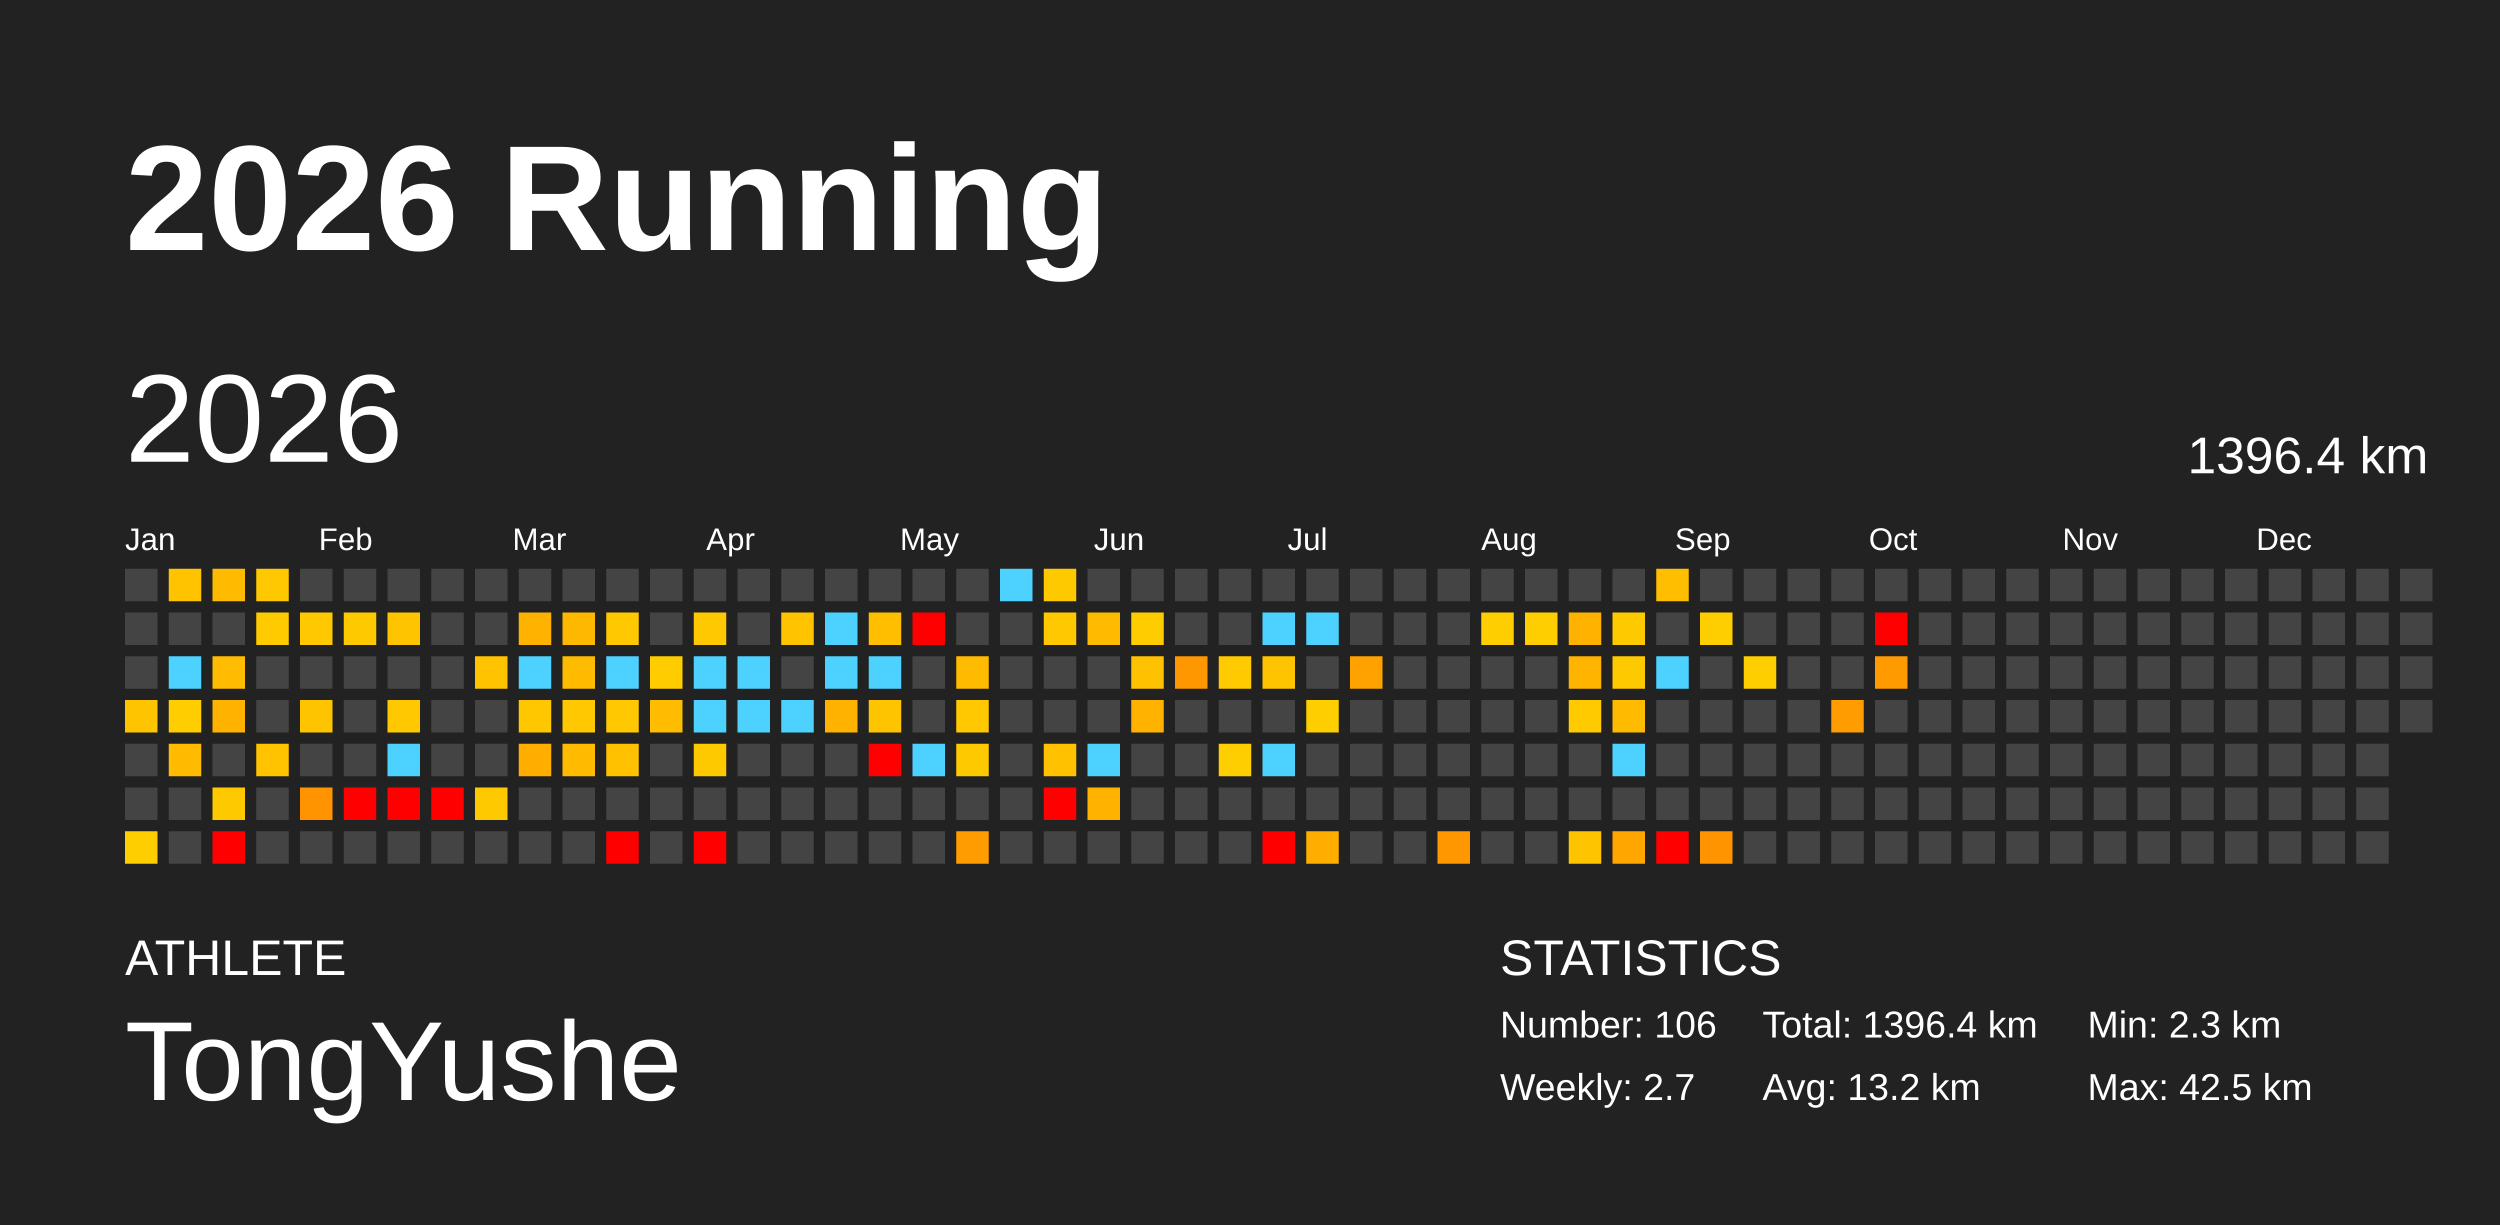
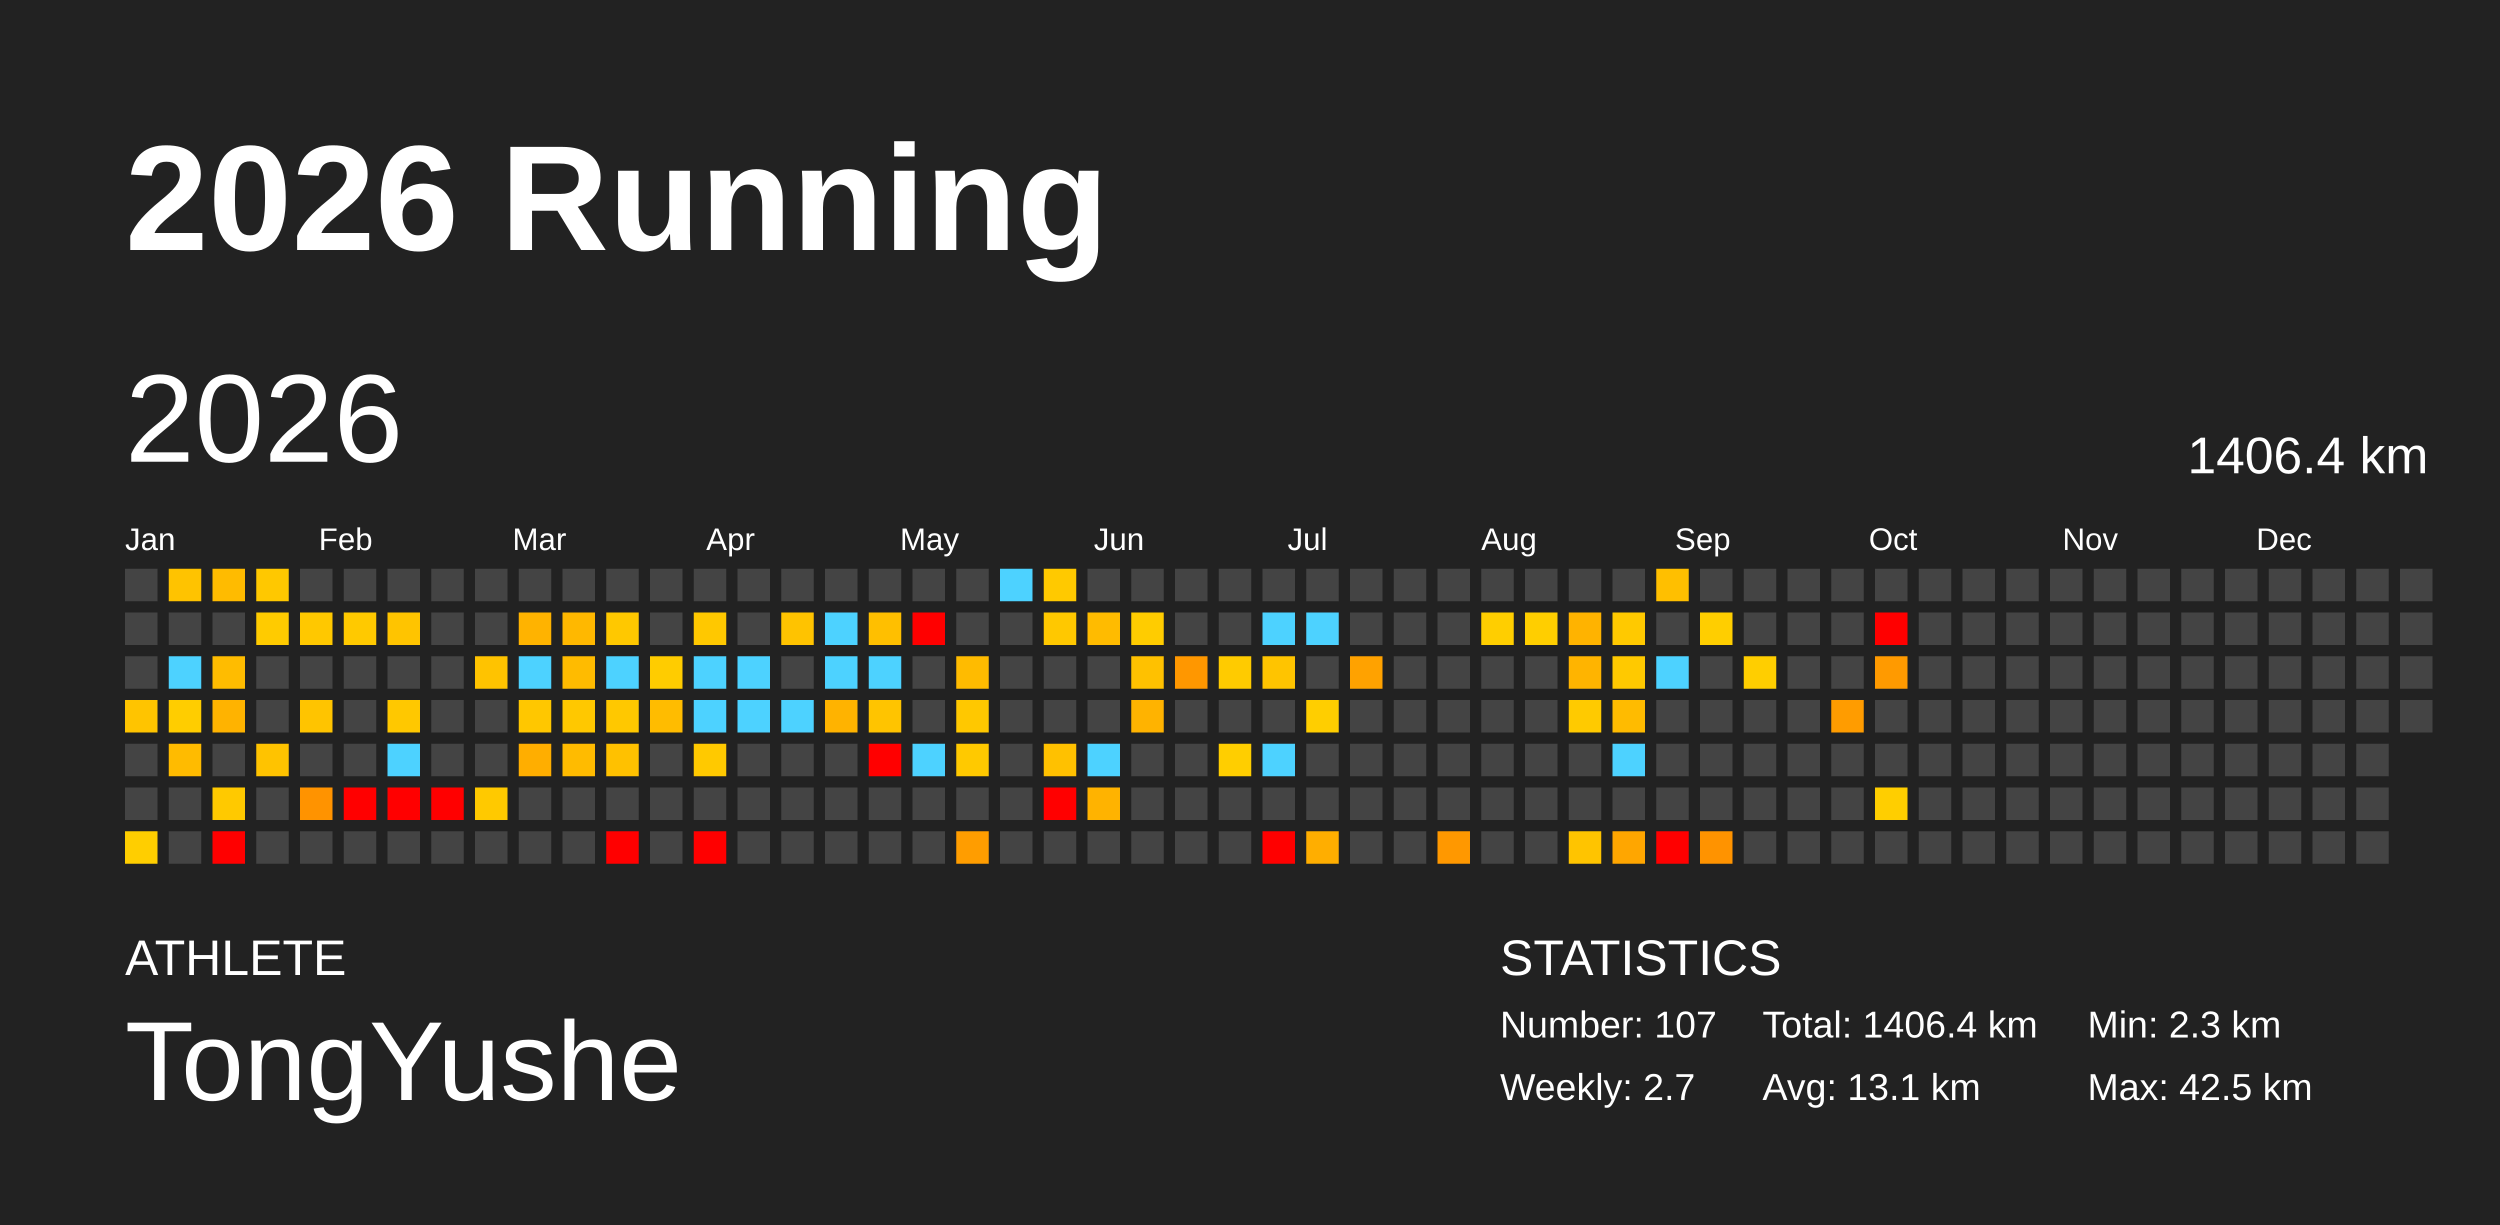
<svg xmlns="http://www.w3.org/2000/svg" baseProfile="full" height="98mm" version="1.1" viewBox="0,0,200,98" width="200mm">
  <defs />
  <rect fill="#222222" height="98" width="200" x="0" y="0" />
  <text fill="#FFFFFF" style="font-size:12px; font-family:Arial; font-weight:bold;" x="10" y="20">2026 Running</text>
  <text fill="#FFFFFF" style="font-size:4px; font-family:Arial" x="10" y="78">ATHLETE</text>
  <text fill="#FFFFFF" style="font-size:9px; font-family:Arial" x="10" y="88">TongYushe</text>
  <text fill="#FFFFFF" style="font-size:4px; font-family:Arial" x="120" y="78">STATISTICS</text>
-   <text fill="#FFFFFF" style="font-size:3px; font-family:Arial" x="120" y="83">Number: 106</text>
+   <text fill="#FFFFFF" style="font-size:3px; font-family:Arial" x="120" y="83">Number: 107</text>
  <text fill="#FFFFFF" style="font-size:3px; font-family:Arial" x="120" y="88">Weekly: 2.7</text>
-   <text fill="#FFFFFF" style="font-size:3px; font-family:Arial" x="141" y="83">Total: 1396.4 km</text>
-   <text fill="#FFFFFF" style="font-size:3px; font-family:Arial" x="141" y="88">Avg: 13.2 km</text>
+   <text fill="#FFFFFF" style="font-size:3px; font-family:Arial" x="141" y="83">Total: 1406.4 km</text>
+   <text fill="#FFFFFF" style="font-size:3px; font-family:Arial" x="141" y="88">Avg: 13.1 km</text>
  <text fill="#FFFFFF" style="font-size:3px; font-family:Arial" x="167" y="83">Min: 2.3 km</text>
  <text fill="#FFFFFF" style="font-size:3px; font-family:Arial" x="167" y="88">Max: 42.5 km</text>
  <text dominant-baseline="hanging" fill="#FFFFFF" style="font-size:10.0px; font-family:Arial;" x="10" y="30">2026</text>
-   <text dominant-baseline="hanging" fill="#FFFFFF" style="font-size:4.125px; font-family:Arial;" x="175" y="35">1396.4 km</text>
+   <text dominant-baseline="hanging" fill="#FFFFFF" style="font-size:4.125px; font-family:Arial;" x="175" y="35">1406.4 km</text>
  <text fill="#FFFFFF" style="font-size:2.5px; font-family:Arial" x="10.0" y="44">Jan</text>
  <text fill="#FFFFFF" style="font-size:2.5px; font-family:Arial" x="25.5" y="44">Feb</text>
  <text fill="#FFFFFF" style="font-size:2.5px; font-family:Arial" x="41.0" y="44">Mar</text>
  <text fill="#FFFFFF" style="font-size:2.5px; font-family:Arial" x="56.5" y="44">Apr</text>
  <text fill="#FFFFFF" style="font-size:2.5px; font-family:Arial" x="72.0" y="44">May</text>
  <text fill="#FFFFFF" style="font-size:2.5px; font-family:Arial" x="87.5" y="44">Jun</text>
  <text fill="#FFFFFF" style="font-size:2.5px; font-family:Arial" x="103.0" y="44">Jul</text>
  <text fill="#FFFFFF" style="font-size:2.5px; font-family:Arial" x="118.5" y="44">Aug</text>
  <text fill="#FFFFFF" style="font-size:2.5px; font-family:Arial" x="134.0" y="44">Sep</text>
  <text fill="#FFFFFF" style="font-size:2.5px; font-family:Arial" x="149.5" y="44">Oct</text>
  <text fill="#FFFFFF" style="font-size:2.5px; font-family:Arial" x="165.0" y="44">Nov</text>
  <text fill="#FFFFFF" style="font-size:2.5px; font-family:Arial" x="180.5" y="44">Dec</text>
  <rect fill="#444444" height="2.6" width="2.6" x="10.0" y="45.5" />
  <rect fill="#444444" height="2.6" width="2.6" x="10.0" y="49.0" />
  <rect fill="#444444" height="2.6" width="2.6" x="10.0" y="52.5" />
  <rect fill="#ffc400" height="2.6" width="2.6" x="10.0" y="56.0" />
  <rect fill="#444444" height="2.6" width="2.6" x="10.0" y="59.5" />
  <rect fill="#444444" height="2.6" width="2.6" x="10.0" y="63.0" />
  <rect fill="#ffce00" height="2.6" width="2.6" x="10.0" y="66.5" />
  <rect fill="#ffc300" height="2.6" width="2.6" x="13.5" y="45.5" />
  <rect fill="#444444" height="2.6" width="2.6" x="13.5" y="49.0" />
  <rect fill="#4dd2ff" height="2.6" width="2.6" x="13.5" y="52.5" />
  <rect fill="#ffcd00" height="2.6" width="2.6" x="13.5" y="56.0" />
  <rect fill="#ffbb00" height="2.6" width="2.6" x="13.5" y="59.5" />
  <rect fill="#444444" height="2.6" width="2.6" x="13.5" y="63.0" />
  <rect fill="#444444" height="2.6" width="2.6" x="13.5" y="66.5" />
  <rect fill="#ffbb00" height="2.6" width="2.6" x="17.0" y="45.5" />
  <rect fill="#444444" height="2.6" width="2.6" x="17.0" y="49.0" />
  <rect fill="#ffbc00" height="2.6" width="2.6" x="17.0" y="52.5" />
  <rect fill="#ffb300" height="2.6" width="2.6" x="17.0" y="56.0" />
  <rect fill="#444444" height="2.6" width="2.6" x="17.0" y="59.5" />
  <rect fill="#ffc900" height="2.6" width="2.6" x="17.0" y="63.0" />
  <rect fill="red" height="2.6" width="2.6" x="17.0" y="66.5" />
  <rect fill="#ffc800" height="2.6" width="2.6" x="20.5" y="45.5" />
  <rect fill="#ffcb00" height="2.6" width="2.6" x="20.5" y="49.0" />
  <rect fill="#444444" height="2.6" width="2.6" x="20.5" y="52.5" />
  <rect fill="#444444" height="2.6" width="2.6" x="20.5" y="56.0" />
  <rect fill="#ffc300" height="2.6" width="2.6" x="20.5" y="59.5" />
  <rect fill="#444444" height="2.6" width="2.6" x="20.5" y="63.0" />
  <rect fill="#444444" height="2.6" width="2.6" x="20.5" y="66.5" />
  <rect fill="#444444" height="2.6" width="2.6" x="24.0" y="45.5" />
  <rect fill="#ffc800" height="2.6" width="2.6" x="24.0" y="49.0" />
  <rect fill="#444444" height="2.6" width="2.6" x="24.0" y="52.5" />
  <rect fill="#ffc400" height="2.6" width="2.6" x="24.0" y="56.0" />
  <rect fill="#444444" height="2.6" width="2.6" x="24.0" y="59.5" />
  <rect fill="#ff9300" height="2.6" width="2.6" x="24.0" y="63.0" />
  <rect fill="#444444" height="2.6" width="2.6" x="24.0" y="66.5" />
  <rect fill="#444444" height="2.6" width="2.6" x="27.5" y="45.5" />
  <rect fill="#ffc900" height="2.6" width="2.6" x="27.5" y="49.0" />
  <rect fill="#444444" height="2.6" width="2.6" x="27.5" y="52.5" />
  <rect fill="#444444" height="2.6" width="2.6" x="27.5" y="56.0" />
  <rect fill="#444444" height="2.6" width="2.6" x="27.5" y="59.5" />
  <rect fill="red" height="2.6" width="2.6" x="27.5" y="63.0" />
  <rect fill="#444444" height="2.6" width="2.6" x="27.5" y="66.5" />
  <rect fill="#444444" height="2.6" width="2.6" x="31.0" y="45.5" />
  <rect fill="#ffc400" height="2.6" width="2.6" x="31.0" y="49.0" />
  <rect fill="#444444" height="2.6" width="2.6" x="31.0" y="52.5" />
  <rect fill="#ffc800" height="2.6" width="2.6" x="31.0" y="56.0" />
  <rect fill="#4dd2ff" height="2.6" width="2.6" x="31.0" y="59.5" />
  <rect fill="red" height="2.6" width="2.6" x="31.0" y="63.0" />
  <rect fill="#444444" height="2.6" width="2.6" x="31.0" y="66.5" />
  <rect fill="#444444" height="2.6" width="2.6" x="34.5" y="45.5" />
  <rect fill="#444444" height="2.6" width="2.6" x="34.5" y="49.0" />
  <rect fill="#444444" height="2.6" width="2.6" x="34.5" y="52.5" />
  <rect fill="#444444" height="2.6" width="2.6" x="34.5" y="56.0" />
  <rect fill="#444444" height="2.6" width="2.6" x="34.5" y="59.5" />
  <rect fill="red" height="2.6" width="2.6" x="34.5" y="63.0" />
  <rect fill="#444444" height="2.6" width="2.6" x="34.5" y="66.5" />
  <rect fill="#444444" height="2.6" width="2.6" x="38.0" y="45.5" />
  <rect fill="#444444" height="2.6" width="2.6" x="38.0" y="49.0" />
  <rect fill="#ffc300" height="2.6" width="2.6" x="38.0" y="52.5" />
  <rect fill="#444444" height="2.6" width="2.6" x="38.0" y="56.0" />
  <rect fill="#444444" height="2.6" width="2.6" x="38.0" y="59.5" />
  <rect fill="#ffc900" height="2.6" width="2.6" x="38.0" y="63.0" />
  <rect fill="#444444" height="2.6" width="2.6" x="38.0" y="66.5" />
  <rect fill="#444444" height="2.6" width="2.6" x="41.5" y="45.5" />
  <rect fill="#ffb300" height="2.6" width="2.6" x="41.5" y="49.0" />
  <rect fill="#4dd2ff" height="2.6" width="2.6" x="41.5" y="52.5" />
  <rect fill="#ffc700" height="2.6" width="2.6" x="41.5" y="56.0" />
  <rect fill="#ffae00" height="2.6" width="2.6" x="41.5" y="59.5" />
  <rect fill="#444444" height="2.6" width="2.6" x="41.5" y="63.0" />
  <rect fill="#444444" height="2.6" width="2.6" x="41.5" y="66.5" />
  <rect fill="#444444" height="2.6" width="2.6" x="45.0" y="45.5" />
  <rect fill="#ffb800" height="2.6" width="2.6" x="45.0" y="49.0" />
  <rect fill="#ffbb00" height="2.6" width="2.6" x="45.0" y="52.5" />
  <rect fill="#ffc800" height="2.6" width="2.6" x="45.0" y="56.0" />
  <rect fill="#ffbb00" height="2.6" width="2.6" x="45.0" y="59.5" />
  <rect fill="#444444" height="2.6" width="2.6" x="45.0" y="63.0" />
  <rect fill="#444444" height="2.6" width="2.6" x="45.0" y="66.5" />
  <rect fill="#444444" height="2.6" width="2.6" x="48.5" y="45.5" />
  <rect fill="#ffc800" height="2.6" width="2.6" x="48.5" y="49.0" />
  <rect fill="#4dd2ff" height="2.6" width="2.6" x="48.5" y="52.5" />
  <rect fill="#ffc800" height="2.6" width="2.6" x="48.5" y="56.0" />
  <rect fill="#ffc100" height="2.6" width="2.6" x="48.5" y="59.5" />
  <rect fill="#444444" height="2.6" width="2.6" x="48.5" y="63.0" />
  <rect fill="red" height="2.6" width="2.6" x="48.5" y="66.5" />
  <rect fill="#444444" height="2.6" width="2.6" x="52.0" y="45.5" />
  <rect fill="#444444" height="2.6" width="2.6" x="52.0" y="49.0" />
  <rect fill="#ffcc00" height="2.6" width="2.6" x="52.0" y="52.5" />
  <rect fill="#ffbc00" height="2.6" width="2.6" x="52.0" y="56.0" />
  <rect fill="#444444" height="2.6" width="2.6" x="52.0" y="59.5" />
  <rect fill="#444444" height="2.6" width="2.6" x="52.0" y="63.0" />
  <rect fill="#444444" height="2.6" width="2.6" x="52.0" y="66.5" />
  <rect fill="#444444" height="2.6" width="2.6" x="55.5" y="45.5" />
  <rect fill="#ffc800" height="2.6" width="2.6" x="55.5" y="49.0" />
  <rect fill="#4dd2ff" height="2.6" width="2.6" x="55.5" y="52.5" />
  <rect fill="#4dd2ff" height="2.6" width="2.6" x="55.5" y="56.0" />
  <rect fill="#ffc900" height="2.6" width="2.6" x="55.5" y="59.5" />
  <rect fill="#444444" height="2.6" width="2.6" x="55.5" y="63.0" />
  <rect fill="red" height="2.6" width="2.6" x="55.5" y="66.5" />
  <rect fill="#444444" height="2.6" width="2.6" x="59.0" y="45.5" />
  <rect fill="#444444" height="2.6" width="2.6" x="59.0" y="49.0" />
  <rect fill="#4dd2ff" height="2.6" width="2.6" x="59.0" y="52.5" />
  <rect fill="#4dd2ff" height="2.6" width="2.6" x="59.0" y="56.0" />
  <rect fill="#444444" height="2.6" width="2.6" x="59.0" y="59.5" />
  <rect fill="#444444" height="2.6" width="2.6" x="59.0" y="63.0" />
  <rect fill="#444444" height="2.6" width="2.6" x="59.0" y="66.5" />
  <rect fill="#444444" height="2.6" width="2.6" x="62.5" y="45.5" />
  <rect fill="#ffc300" height="2.6" width="2.6" x="62.5" y="49.0" />
  <rect fill="#444444" height="2.6" width="2.6" x="62.5" y="52.5" />
  <rect fill="#4dd2ff" height="2.6" width="2.6" x="62.5" y="56.0" />
  <rect fill="#444444" height="2.6" width="2.6" x="62.5" y="59.5" />
  <rect fill="#444444" height="2.6" width="2.6" x="62.5" y="63.0" />
  <rect fill="#444444" height="2.6" width="2.6" x="62.5" y="66.5" />
  <rect fill="#444444" height="2.6" width="2.6" x="66.0" y="45.5" />
  <rect fill="#4dd2ff" height="2.6" width="2.6" x="66.0" y="49.0" />
  <rect fill="#4dd2ff" height="2.6" width="2.6" x="66.0" y="52.5" />
  <rect fill="#ffb300" height="2.6" width="2.6" x="66.0" y="56.0" />
  <rect fill="#444444" height="2.6" width="2.6" x="66.0" y="59.5" />
  <rect fill="#444444" height="2.6" width="2.6" x="66.0" y="63.0" />
  <rect fill="#444444" height="2.6" width="2.6" x="66.0" y="66.5" />
  <rect fill="#444444" height="2.6" width="2.6" x="69.5" y="45.5" />
  <rect fill="#ffbf00" height="2.6" width="2.6" x="69.5" y="49.0" />
  <rect fill="#4dd2ff" height="2.6" width="2.6" x="69.5" y="52.5" />
  <rect fill="#ffc400" height="2.6" width="2.6" x="69.5" y="56.0" />
  <rect fill="red" height="2.6" width="2.6" x="69.5" y="59.5" />
  <rect fill="#444444" height="2.6" width="2.6" x="69.5" y="63.0" />
  <rect fill="#444444" height="2.6" width="2.6" x="69.5" y="66.5" />
  <rect fill="#444444" height="2.6" width="2.6" x="73.0" y="45.5" />
  <rect fill="red" height="2.6" width="2.6" x="73.0" y="49.0" />
  <rect fill="#444444" height="2.6" width="2.6" x="73.0" y="52.5" />
  <rect fill="#444444" height="2.6" width="2.6" x="73.0" y="56.0" />
  <rect fill="#4dd2ff" height="2.6" width="2.6" x="73.0" y="59.5" />
  <rect fill="#444444" height="2.6" width="2.6" x="73.0" y="63.0" />
  <rect fill="#444444" height="2.6" width="2.6" x="73.0" y="66.5" />
  <rect fill="#444444" height="2.6" width="2.6" x="76.5" y="45.5" />
  <rect fill="#444444" height="2.6" width="2.6" x="76.5" y="49.0" />
  <rect fill="#ffbb00" height="2.6" width="2.6" x="76.5" y="52.5" />
  <rect fill="#ffc800" height="2.6" width="2.6" x="76.5" y="56.0" />
  <rect fill="#ffc900" height="2.6" width="2.6" x="76.5" y="59.5" />
  <rect fill="#444444" height="2.6" width="2.6" x="76.5" y="63.0" />
  <rect fill="#ff9d00" height="2.6" width="2.6" x="76.5" y="66.5" />
  <rect fill="#4dd2ff" height="2.6" width="2.6" x="80.0" y="45.5" />
  <rect fill="#444444" height="2.6" width="2.6" x="80.0" y="49.0" />
  <rect fill="#444444" height="2.6" width="2.6" x="80.0" y="52.5" />
  <rect fill="#444444" height="2.6" width="2.6" x="80.0" y="56.0" />
  <rect fill="#444444" height="2.6" width="2.6" x="80.0" y="59.5" />
  <rect fill="#444444" height="2.6" width="2.6" x="80.0" y="63.0" />
  <rect fill="#444444" height="2.6" width="2.6" x="80.0" y="66.5" />
  <rect fill="#ffc900" height="2.6" width="2.6" x="83.5" y="45.5" />
  <rect fill="#ffc800" height="2.6" width="2.6" x="83.5" y="49.0" />
  <rect fill="#444444" height="2.6" width="2.6" x="83.5" y="52.5" />
  <rect fill="#444444" height="2.6" width="2.6" x="83.5" y="56.0" />
  <rect fill="#ffc100" height="2.6" width="2.6" x="83.5" y="59.5" />
  <rect fill="red" height="2.6" width="2.6" x="83.5" y="63.0" />
  <rect fill="#444444" height="2.6" width="2.6" x="83.5" y="66.5" />
  <rect fill="#444444" height="2.6" width="2.6" x="87.0" y="45.5" />
  <rect fill="#ffbb00" height="2.6" width="2.6" x="87.0" y="49.0" />
  <rect fill="#444444" height="2.6" width="2.6" x="87.0" y="52.5" />
  <rect fill="#444444" height="2.6" width="2.6" x="87.0" y="56.0" />
  <rect fill="#4dd2ff" height="2.6" width="2.6" x="87.0" y="59.5" />
  <rect fill="#ffb300" height="2.6" width="2.6" x="87.0" y="63.0" />
  <rect fill="#444444" height="2.6" width="2.6" x="87.0" y="66.5" />
  <rect fill="#444444" height="2.6" width="2.6" x="90.5" y="45.5" />
  <rect fill="#ffcc00" height="2.6" width="2.6" x="90.5" y="49.0" />
  <rect fill="#ffc100" height="2.6" width="2.6" x="90.5" y="52.5" />
  <rect fill="#ffb300" height="2.6" width="2.6" x="90.5" y="56.0" />
  <rect fill="#444444" height="2.6" width="2.6" x="90.5" y="59.5" />
  <rect fill="#444444" height="2.6" width="2.6" x="90.5" y="63.0" />
  <rect fill="#444444" height="2.6" width="2.6" x="90.5" y="66.5" />
  <rect fill="#444444" height="2.6" width="2.6" x="94.0" y="45.5" />
  <rect fill="#444444" height="2.6" width="2.6" x="94.0" y="49.0" />
  <rect fill="#ff9700" height="2.6" width="2.6" x="94.0" y="52.5" />
  <rect fill="#444444" height="2.6" width="2.6" x="94.0" y="56.0" />
  <rect fill="#444444" height="2.6" width="2.6" x="94.0" y="59.5" />
  <rect fill="#444444" height="2.6" width="2.6" x="94.0" y="63.0" />
  <rect fill="#444444" height="2.6" width="2.6" x="94.0" y="66.5" />
  <rect fill="#444444" height="2.6" width="2.6" x="97.5" y="45.5" />
  <rect fill="#444444" height="2.6" width="2.6" x="97.5" y="49.0" />
  <rect fill="#ffcb00" height="2.6" width="2.6" x="97.5" y="52.5" />
  <rect fill="#444444" height="2.6" width="2.6" x="97.5" y="56.0" />
  <rect fill="#ffce00" height="2.6" width="2.6" x="97.5" y="59.5" />
  <rect fill="#444444" height="2.6" width="2.6" x="97.5" y="63.0" />
  <rect fill="#444444" height="2.6" width="2.6" x="97.5" y="66.5" />
  <rect fill="#444444" height="2.6" width="2.6" x="101.0" y="45.5" />
  <rect fill="#4dd2ff" height="2.6" width="2.6" x="101.0" y="49.0" />
  <rect fill="#ffc400" height="2.6" width="2.6" x="101.0" y="52.5" />
  <rect fill="#444444" height="2.6" width="2.6" x="101.0" y="56.0" />
  <rect fill="#4dd2ff" height="2.6" width="2.6" x="101.0" y="59.5" />
  <rect fill="#444444" height="2.6" width="2.6" x="101.0" y="63.0" />
  <rect fill="red" height="2.6" width="2.6" x="101.0" y="66.5" />
  <rect fill="#444444" height="2.6" width="2.6" x="104.5" y="45.5" />
  <rect fill="#4dd2ff" height="2.6" width="2.6" x="104.5" y="49.0" />
  <rect fill="#444444" height="2.6" width="2.6" x="104.5" y="52.5" />
  <rect fill="#ffce00" height="2.6" width="2.6" x="104.5" y="56.0" />
  <rect fill="#444444" height="2.6" width="2.6" x="104.5" y="59.5" />
  <rect fill="#444444" height="2.6" width="2.6" x="104.5" y="63.0" />
  <rect fill="#ffae00" height="2.6" width="2.6" x="104.5" y="66.5" />
  <rect fill="#444444" height="2.6" width="2.6" x="108.0" y="45.5" />
  <rect fill="#444444" height="2.6" width="2.6" x="108.0" y="49.0" />
  <rect fill="#ffa200" height="2.6" width="2.6" x="108.0" y="52.5" />
  <rect fill="#444444" height="2.6" width="2.6" x="108.0" y="56.0" />
  <rect fill="#444444" height="2.6" width="2.6" x="108.0" y="59.5" />
  <rect fill="#444444" height="2.6" width="2.6" x="108.0" y="63.0" />
  <rect fill="#444444" height="2.6" width="2.6" x="108.0" y="66.5" />
  <rect fill="#444444" height="2.6" width="2.6" x="111.5" y="45.5" />
  <rect fill="#444444" height="2.6" width="2.6" x="111.5" y="49.0" />
  <rect fill="#444444" height="2.6" width="2.6" x="111.5" y="52.5" />
  <rect fill="#444444" height="2.6" width="2.6" x="111.5" y="56.0" />
  <rect fill="#444444" height="2.6" width="2.6" x="111.5" y="59.5" />
  <rect fill="#444444" height="2.6" width="2.6" x="111.5" y="63.0" />
  <rect fill="#444444" height="2.6" width="2.6" x="111.5" y="66.5" />
  <rect fill="#444444" height="2.6" width="2.6" x="115.0" y="45.5" />
  <rect fill="#444444" height="2.6" width="2.6" x="115.0" y="49.0" />
  <rect fill="#444444" height="2.6" width="2.6" x="115.0" y="52.5" />
  <rect fill="#444444" height="2.6" width="2.6" x="115.0" y="56.0" />
  <rect fill="#444444" height="2.6" width="2.6" x="115.0" y="59.5" />
  <rect fill="#444444" height="2.6" width="2.6" x="115.0" y="63.0" />
  <rect fill="#ff9800" height="2.6" width="2.6" x="115.0" y="66.5" />
  <rect fill="#444444" height="2.6" width="2.6" x="118.5" y="45.5" />
  <rect fill="#ffce00" height="2.6" width="2.6" x="118.5" y="49.0" />
  <rect fill="#444444" height="2.6" width="2.6" x="118.5" y="52.5" />
  <rect fill="#444444" height="2.6" width="2.6" x="118.5" y="56.0" />
  <rect fill="#444444" height="2.6" width="2.6" x="118.5" y="59.5" />
  <rect fill="#444444" height="2.6" width="2.6" x="118.5" y="63.0" />
  <rect fill="#444444" height="2.6" width="2.6" x="118.5" y="66.5" />
  <rect fill="#444444" height="2.6" width="2.6" x="122.0" y="45.5" />
  <rect fill="#ffce00" height="2.6" width="2.6" x="122.0" y="49.0" />
  <rect fill="#444444" height="2.6" width="2.6" x="122.0" y="52.5" />
  <rect fill="#444444" height="2.6" width="2.6" x="122.0" y="56.0" />
  <rect fill="#444444" height="2.6" width="2.6" x="122.0" y="59.5" />
  <rect fill="#444444" height="2.6" width="2.6" x="122.0" y="63.0" />
  <rect fill="#444444" height="2.6" width="2.6" x="122.0" y="66.5" />
  <rect fill="#444444" height="2.6" width="2.6" x="125.5" y="45.5" />
  <rect fill="#ffb300" height="2.6" width="2.6" x="125.5" y="49.0" />
  <rect fill="#ffb400" height="2.6" width="2.6" x="125.5" y="52.5" />
  <rect fill="#ffca00" height="2.6" width="2.6" x="125.5" y="56.0" />
  <rect fill="#444444" height="2.6" width="2.6" x="125.5" y="59.5" />
  <rect fill="#444444" height="2.6" width="2.6" x="125.5" y="63.0" />
  <rect fill="#ffc400" height="2.6" width="2.6" x="125.5" y="66.5" />
  <rect fill="#444444" height="2.6" width="2.6" x="129.0" y="45.5" />
  <rect fill="#ffc900" height="2.6" width="2.6" x="129.0" y="49.0" />
  <rect fill="#ffc900" height="2.6" width="2.6" x="129.0" y="52.5" />
  <rect fill="#ffbb00" height="2.6" width="2.6" x="129.0" y="56.0" />
  <rect fill="#4dd2ff" height="2.6" width="2.6" x="129.0" y="59.5" />
  <rect fill="#444444" height="2.6" width="2.6" x="129.0" y="63.0" />
  <rect fill="#ffa600" height="2.6" width="2.6" x="129.0" y="66.5" />
  <rect fill="#ffbf00" height="2.6" width="2.6" x="132.5" y="45.5" />
  <rect fill="#444444" height="2.6" width="2.6" x="132.5" y="49.0" />
  <rect fill="#4dd2ff" height="2.6" width="2.6" x="132.5" y="52.5" />
  <rect fill="#444444" height="2.6" width="2.6" x="132.5" y="56.0" />
  <rect fill="#444444" height="2.6" width="2.6" x="132.5" y="59.5" />
  <rect fill="#444444" height="2.6" width="2.6" x="132.5" y="63.0" />
  <rect fill="red" height="2.6" width="2.6" x="132.5" y="66.5" />
  <rect fill="#444444" height="2.6" width="2.6" x="136.0" y="45.5" />
  <rect fill="#ffce00" height="2.6" width="2.6" x="136.0" y="49.0" />
  <rect fill="#444444" height="2.6" width="2.6" x="136.0" y="52.5" />
  <rect fill="#444444" height="2.6" width="2.6" x="136.0" y="56.0" />
  <rect fill="#444444" height="2.6" width="2.6" x="136.0" y="59.5" />
  <rect fill="#444444" height="2.6" width="2.6" x="136.0" y="63.0" />
  <rect fill="#ff9300" height="2.6" width="2.6" x="136.0" y="66.5" />
  <rect fill="#444444" height="2.6" width="2.6" x="139.5" y="45.5" />
  <rect fill="#444444" height="2.6" width="2.6" x="139.5" y="49.0" />
  <rect fill="#ffce00" height="2.6" width="2.6" x="139.5" y="52.5" />
  <rect fill="#444444" height="2.6" width="2.6" x="139.5" y="56.0" />
  <rect fill="#444444" height="2.6" width="2.6" x="139.5" y="59.5" />
  <rect fill="#444444" height="2.6" width="2.6" x="139.5" y="63.0" />
  <rect fill="#444444" height="2.6" width="2.6" x="139.5" y="66.5" />
  <rect fill="#444444" height="2.6" width="2.6" x="143.0" y="45.5" />
  <rect fill="#444444" height="2.6" width="2.6" x="143.0" y="49.0" />
  <rect fill="#444444" height="2.6" width="2.6" x="143.0" y="52.5" />
  <rect fill="#444444" height="2.6" width="2.6" x="143.0" y="56.0" />
  <rect fill="#444444" height="2.6" width="2.6" x="143.0" y="59.5" />
  <rect fill="#444444" height="2.6" width="2.6" x="143.0" y="63.0" />
  <rect fill="#444444" height="2.6" width="2.6" x="143.0" y="66.5" />
  <rect fill="#444444" height="2.6" width="2.6" x="146.5" y="45.5" />
  <rect fill="#444444" height="2.6" width="2.6" x="146.5" y="49.0" />
  <rect fill="#444444" height="2.6" width="2.6" x="146.5" y="52.5" />
  <rect fill="#ff9c00" height="2.6" width="2.6" x="146.5" y="56.0" />
  <rect fill="#444444" height="2.6" width="2.6" x="146.5" y="59.5" />
  <rect fill="#444444" height="2.6" width="2.6" x="146.5" y="63.0" />
  <rect fill="#444444" height="2.6" width="2.6" x="146.5" y="66.5" />
  <rect fill="#444444" height="2.6" width="2.6" x="150.0" y="45.5" />
  <rect fill="red" height="2.6" width="2.6" x="150.0" y="49.0" />
  <rect fill="#ff9a00" height="2.6" width="2.6" x="150.0" y="52.5" />
  <rect fill="#444444" height="2.6" width="2.6" x="150.0" y="56.0" />
  <rect fill="#444444" height="2.6" width="2.6" x="150.0" y="59.5" />
-   <rect fill="#444444" height="2.6" width="2.6" x="150.0" y="63.0" />
+   <rect fill="#ffce00" height="2.6" width="2.6" x="150.0" y="63.0" />
  <rect fill="#444444" height="2.6" width="2.6" x="150.0" y="66.5" />
  <rect fill="#444444" height="2.6" width="2.6" x="153.5" y="45.5" />
  <rect fill="#444444" height="2.6" width="2.6" x="153.5" y="49.0" />
  <rect fill="#444444" height="2.6" width="2.6" x="153.5" y="52.5" />
  <rect fill="#444444" height="2.6" width="2.6" x="153.5" y="56.0" />
  <rect fill="#444444" height="2.6" width="2.6" x="153.5" y="59.5" />
  <rect fill="#444444" height="2.6" width="2.6" x="153.5" y="63.0" />
  <rect fill="#444444" height="2.6" width="2.6" x="153.5" y="66.5" />
  <rect fill="#444444" height="2.6" width="2.6" x="157.0" y="45.5" />
  <rect fill="#444444" height="2.6" width="2.6" x="157.0" y="49.0" />
  <rect fill="#444444" height="2.6" width="2.6" x="157.0" y="52.5" />
  <rect fill="#444444" height="2.6" width="2.6" x="157.0" y="56.0" />
  <rect fill="#444444" height="2.6" width="2.6" x="157.0" y="59.5" />
  <rect fill="#444444" height="2.6" width="2.6" x="157.0" y="63.0" />
  <rect fill="#444444" height="2.6" width="2.6" x="157.0" y="66.5" />
  <rect fill="#444444" height="2.6" width="2.6" x="160.5" y="45.5" />
  <rect fill="#444444" height="2.6" width="2.6" x="160.5" y="49.0" />
  <rect fill="#444444" height="2.6" width="2.6" x="160.5" y="52.5" />
  <rect fill="#444444" height="2.6" width="2.6" x="160.5" y="56.0" />
  <rect fill="#444444" height="2.6" width="2.6" x="160.5" y="59.5" />
  <rect fill="#444444" height="2.6" width="2.6" x="160.5" y="63.0" />
  <rect fill="#444444" height="2.6" width="2.6" x="160.5" y="66.5" />
  <rect fill="#444444" height="2.6" width="2.6" x="164.0" y="45.5" />
  <rect fill="#444444" height="2.6" width="2.6" x="164.0" y="49.0" />
  <rect fill="#444444" height="2.6" width="2.6" x="164.0" y="52.5" />
  <rect fill="#444444" height="2.6" width="2.6" x="164.0" y="56.0" />
  <rect fill="#444444" height="2.6" width="2.6" x="164.0" y="59.5" />
  <rect fill="#444444" height="2.6" width="2.6" x="164.0" y="63.0" />
  <rect fill="#444444" height="2.6" width="2.6" x="164.0" y="66.5" />
  <rect fill="#444444" height="2.6" width="2.6" x="167.5" y="45.5" />
  <rect fill="#444444" height="2.6" width="2.6" x="167.5" y="49.0" />
  <rect fill="#444444" height="2.6" width="2.6" x="167.5" y="52.5" />
  <rect fill="#444444" height="2.6" width="2.6" x="167.5" y="56.0" />
  <rect fill="#444444" height="2.6" width="2.6" x="167.5" y="59.5" />
  <rect fill="#444444" height="2.6" width="2.6" x="167.5" y="63.0" />
  <rect fill="#444444" height="2.6" width="2.6" x="167.5" y="66.5" />
  <rect fill="#444444" height="2.6" width="2.6" x="171.0" y="45.5" />
  <rect fill="#444444" height="2.6" width="2.6" x="171.0" y="49.0" />
  <rect fill="#444444" height="2.6" width="2.6" x="171.0" y="52.5" />
  <rect fill="#444444" height="2.6" width="2.6" x="171.0" y="56.0" />
  <rect fill="#444444" height="2.6" width="2.6" x="171.0" y="59.5" />
  <rect fill="#444444" height="2.6" width="2.6" x="171.0" y="63.0" />
  <rect fill="#444444" height="2.6" width="2.6" x="171.0" y="66.5" />
  <rect fill="#444444" height="2.6" width="2.6" x="174.5" y="45.5" />
  <rect fill="#444444" height="2.6" width="2.6" x="174.5" y="49.0" />
  <rect fill="#444444" height="2.6" width="2.6" x="174.5" y="52.5" />
  <rect fill="#444444" height="2.6" width="2.6" x="174.5" y="56.0" />
  <rect fill="#444444" height="2.6" width="2.6" x="174.5" y="59.5" />
  <rect fill="#444444" height="2.6" width="2.6" x="174.5" y="63.0" />
  <rect fill="#444444" height="2.6" width="2.6" x="174.5" y="66.5" />
  <rect fill="#444444" height="2.6" width="2.6" x="178.0" y="45.5" />
  <rect fill="#444444" height="2.6" width="2.6" x="178.0" y="49.0" />
  <rect fill="#444444" height="2.6" width="2.6" x="178.0" y="52.5" />
  <rect fill="#444444" height="2.6" width="2.6" x="178.0" y="56.0" />
  <rect fill="#444444" height="2.6" width="2.6" x="178.0" y="59.5" />
  <rect fill="#444444" height="2.6" width="2.6" x="178.0" y="63.0" />
  <rect fill="#444444" height="2.6" width="2.6" x="178.0" y="66.5" />
  <rect fill="#444444" height="2.6" width="2.6" x="181.5" y="45.5" />
  <rect fill="#444444" height="2.6" width="2.6" x="181.5" y="49.0" />
  <rect fill="#444444" height="2.6" width="2.6" x="181.5" y="52.5" />
  <rect fill="#444444" height="2.6" width="2.6" x="181.5" y="56.0" />
  <rect fill="#444444" height="2.6" width="2.6" x="181.5" y="59.5" />
  <rect fill="#444444" height="2.6" width="2.6" x="181.5" y="63.0" />
  <rect fill="#444444" height="2.6" width="2.6" x="181.5" y="66.5" />
  <rect fill="#444444" height="2.6" width="2.6" x="185.0" y="45.5" />
  <rect fill="#444444" height="2.6" width="2.6" x="185.0" y="49.0" />
  <rect fill="#444444" height="2.6" width="2.6" x="185.0" y="52.5" />
  <rect fill="#444444" height="2.6" width="2.6" x="185.0" y="56.0" />
  <rect fill="#444444" height="2.6" width="2.6" x="185.0" y="59.5" />
  <rect fill="#444444" height="2.6" width="2.6" x="185.0" y="63.0" />
  <rect fill="#444444" height="2.6" width="2.6" x="185.0" y="66.5" />
  <rect fill="#444444" height="2.6" width="2.6" x="188.5" y="45.5" />
  <rect fill="#444444" height="2.6" width="2.6" x="188.5" y="49.0" />
  <rect fill="#444444" height="2.6" width="2.6" x="188.5" y="52.5" />
  <rect fill="#444444" height="2.6" width="2.6" x="188.5" y="56.0" />
  <rect fill="#444444" height="2.6" width="2.6" x="188.5" y="59.5" />
  <rect fill="#444444" height="2.6" width="2.6" x="188.5" y="63.0" />
  <rect fill="#444444" height="2.6" width="2.6" x="188.5" y="66.5" />
  <rect fill="#444444" height="2.6" width="2.6" x="192.0" y="45.5" />
  <rect fill="#444444" height="2.6" width="2.6" x="192.0" y="49.0" />
  <rect fill="#444444" height="2.6" width="2.6" x="192.0" y="52.5" />
  <rect fill="#444444" height="2.6" width="2.6" x="192.0" y="56.0" />
</svg>
